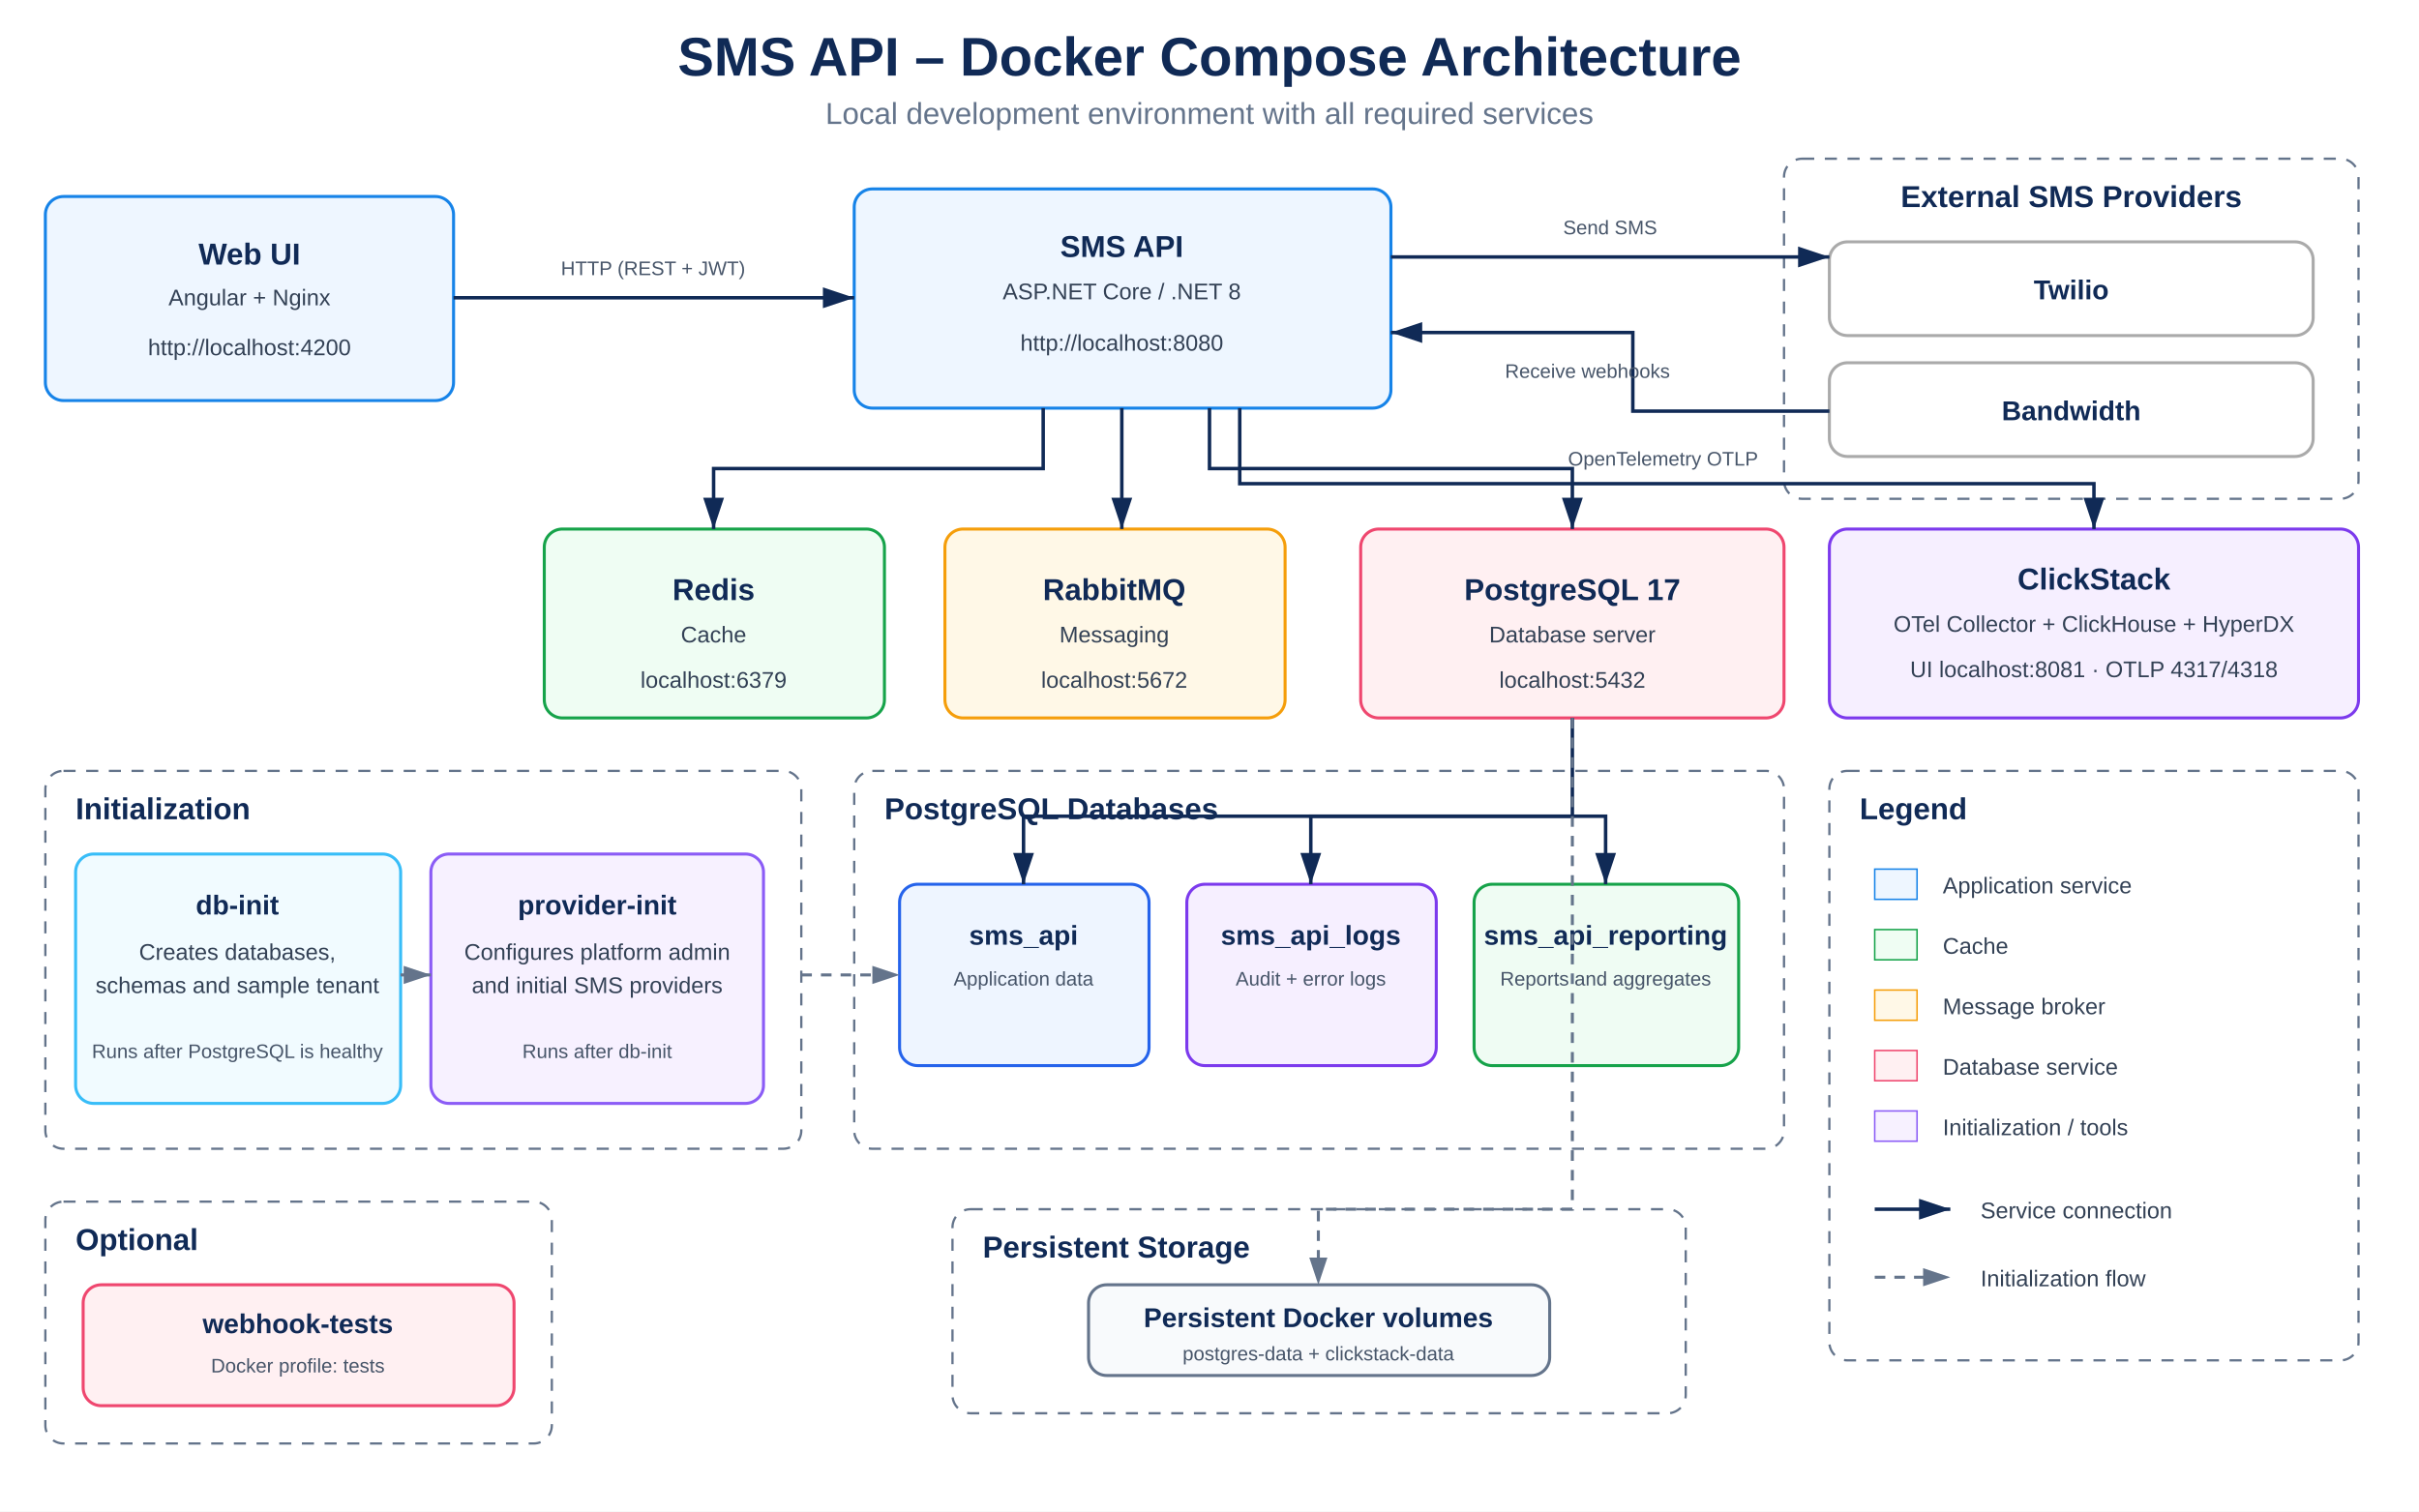
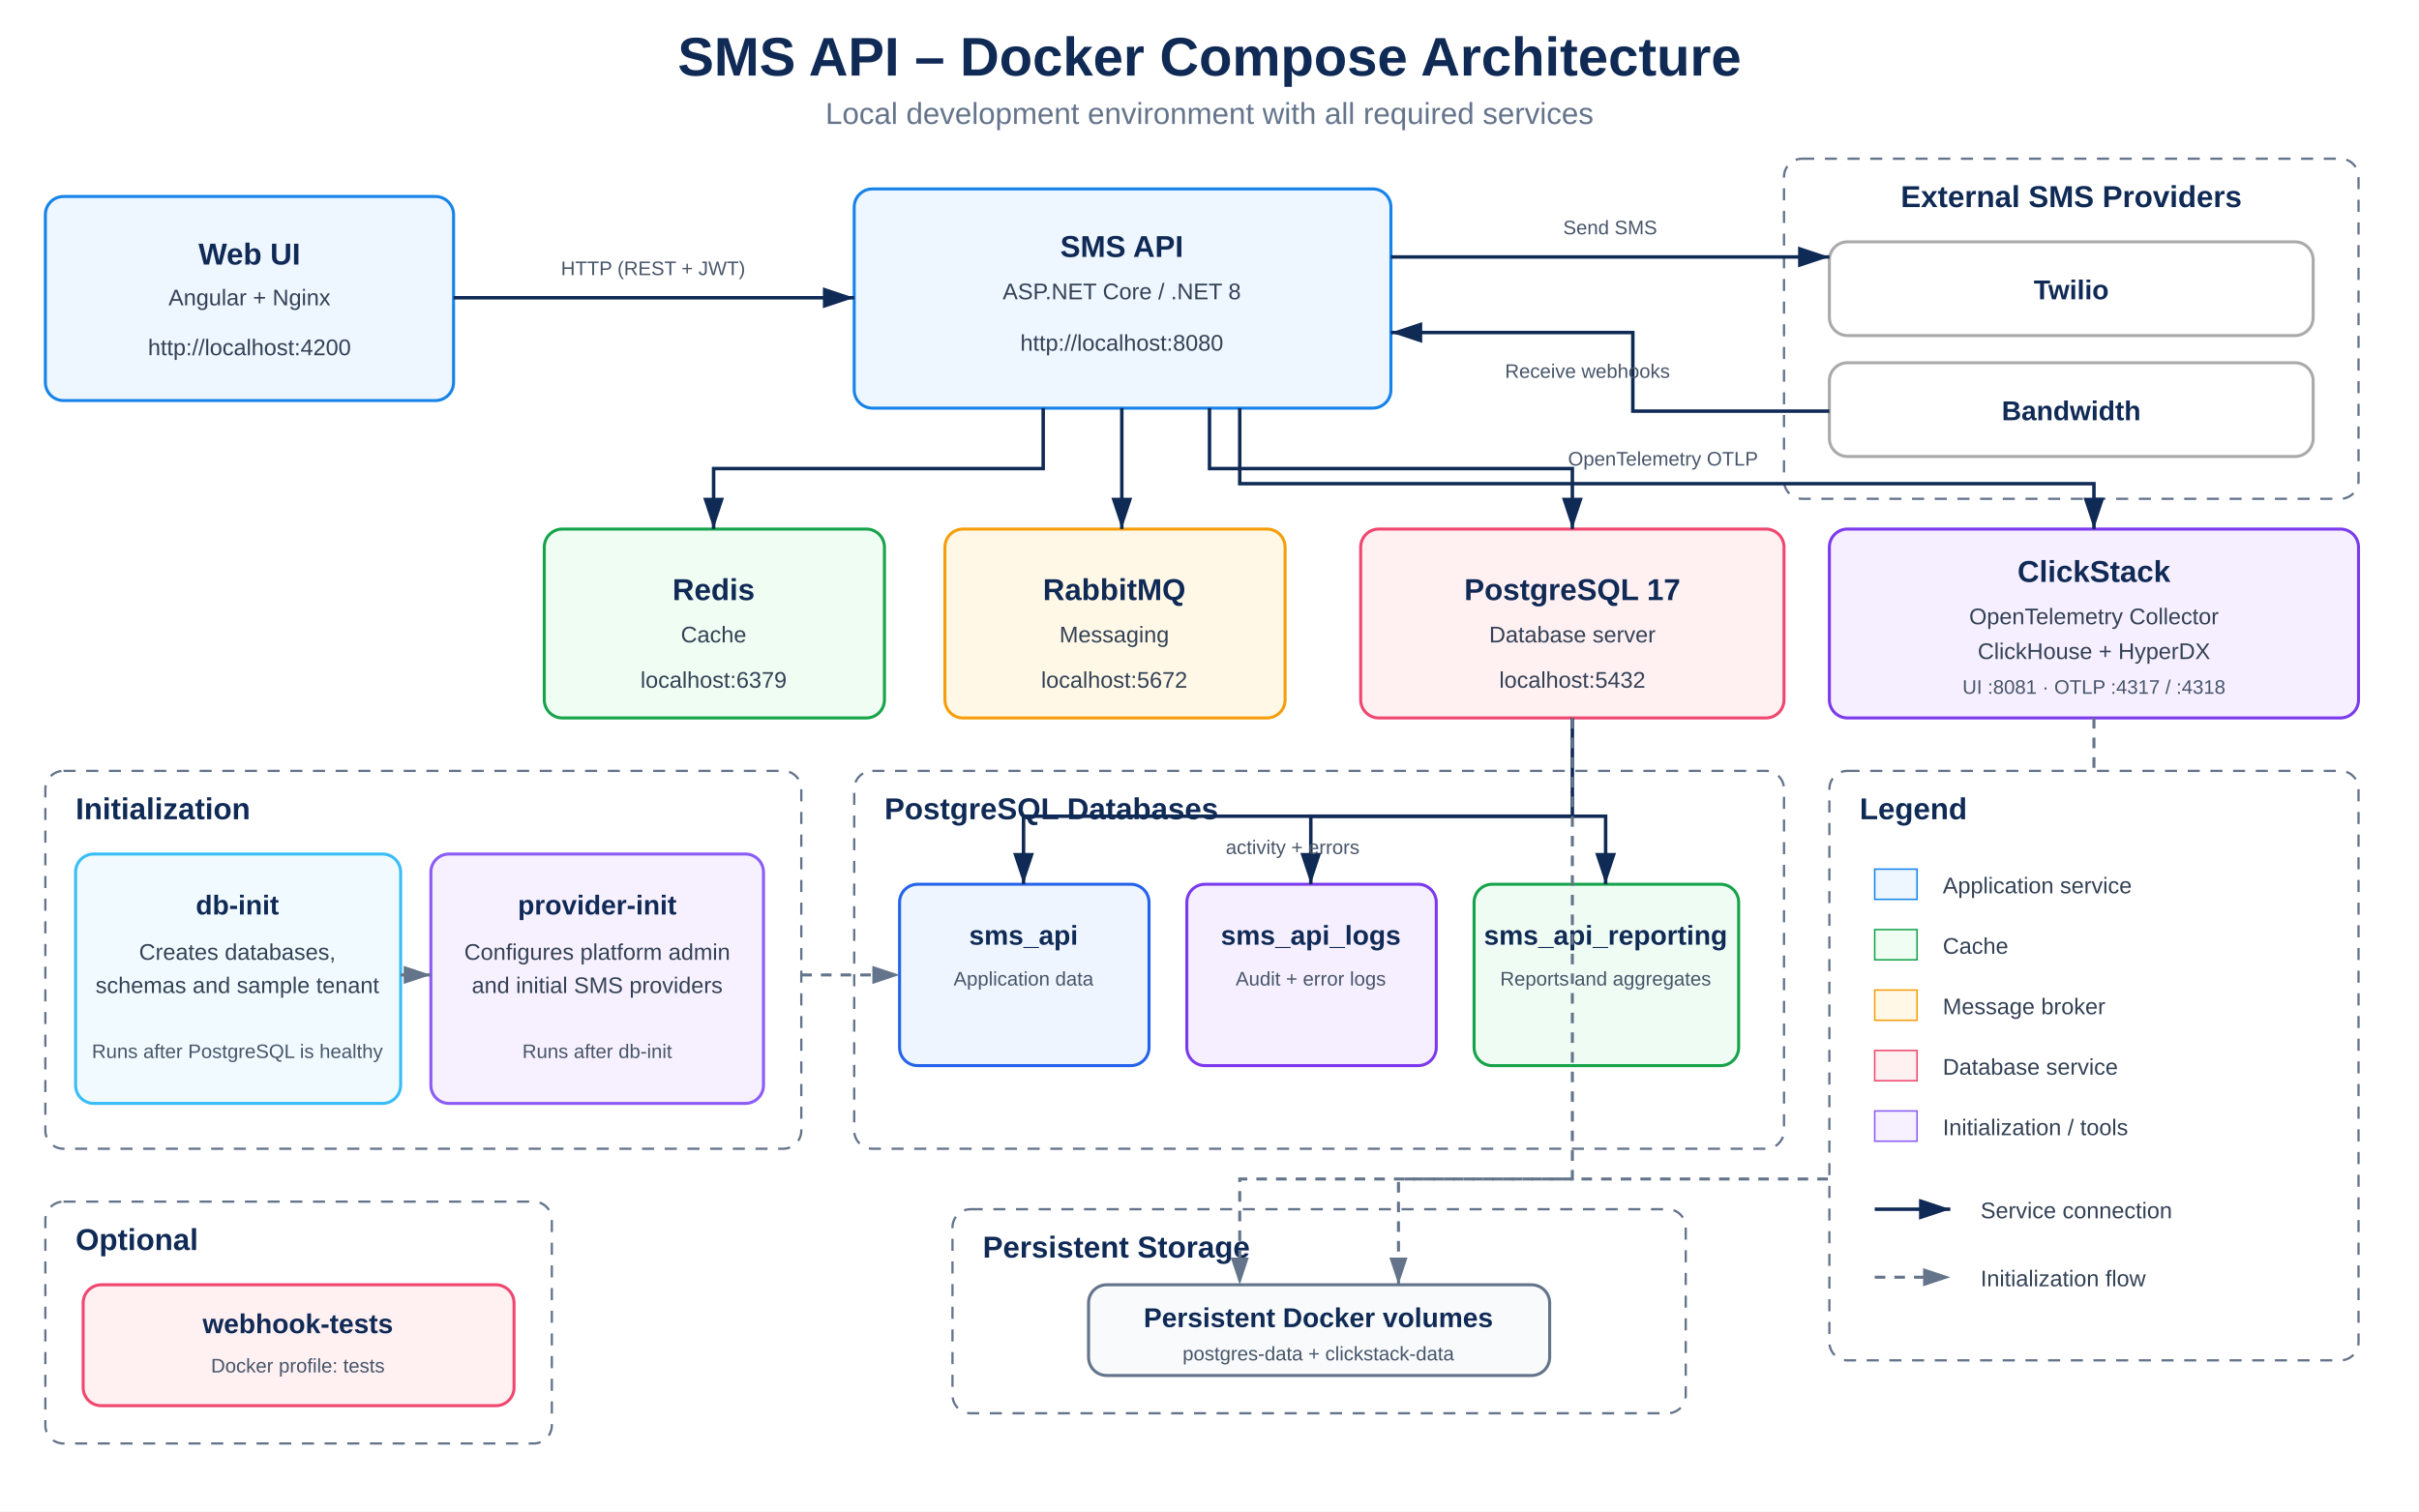
<svg xmlns="http://www.w3.org/2000/svg" width="1600" height="1000" viewBox="0 0 1600 1000">
  <defs>
    <style>
.title{font:700 36px Arial,sans-serif;fill:#102a56}.sub{font:20px Arial,sans-serif;fill:#64748b}.h{font:700 20px Arial,sans-serif;fill:#102a56}.t{font:700 18px Arial,sans-serif;fill:#102a56}.s{font:15px Arial,sans-serif;fill:#334155}.mini{font:13px Arial,sans-serif;fill:#475569}.box{rx:12;ry:12;stroke-width:2}.group{rx:12;ry:12;fill:#fff;stroke:#64748b;stroke-width:1.5;stroke-dasharray:8 7}.line{stroke:#102a56;stroke-width:2.3;fill:none;marker-end:url(#a)}.dash{stroke:#64748b;stroke-width:2;fill:none;stroke-dasharray:7 6;marker-end:url(#g)}
</style>
    <marker id="a" markerWidth="10" markerHeight="10" refX="9" refY="3" orient="auto">
      <path d="M0 0L0 6L9 3z" fill="#102a56" />
    </marker>
    <marker id="g" markerWidth="10" markerHeight="10" refX="9" refY="3" orient="auto">
      <path d="M0 0L0 6L9 3z" fill="#64748b" />
    </marker>
  </defs>
  <rect width="1600" height="1000" fill="#fff" />
  <text x="800" y="50" text-anchor="middle" class="title">SMS API – Docker Compose Architecture</text>
  <text x="800" y="82" text-anchor="middle" class="sub">Local development environment with all required services</text>
  <rect x="30" y="130" width="270" height="135" fill="#eef6ff" stroke="#1683e8" class="box" />
  <text x="165" y="175" text-anchor="middle" class="h">Web UI</text>
  <text x="165" y="202" text-anchor="middle" class="s">Angular + Nginx</text>
  <text x="165" y="235" text-anchor="middle" class="s">http://localhost:4200</text>
  <rect x="565" y="125" width="355" height="145" fill="#eef6ff" stroke="#1683e8" class="box" />
  <text x="742" y="170" text-anchor="middle" class="h">SMS API</text>
  <text x="742" y="198" text-anchor="middle" class="s">ASP.NET Core / .NET 8</text>
  <text x="742" y="232" text-anchor="middle" class="s">http://localhost:8080</text>
  <path d="M300 197H565" class="line" />
  <text x="432" y="182" text-anchor="middle" class="mini">HTTP (REST + JWT)</text>
  <rect x="1180" y="105" width="380" height="225" class="group" />
  <text x="1370" y="137" text-anchor="middle" class="h">External SMS Providers</text>
  <rect x="1210" y="160" width="320" height="62" fill="#fff" stroke="#aaa" class="box" />
  <text x="1370" y="198" text-anchor="middle" class="t">Twilio</text>
  <rect x="1210" y="240" width="320" height="62" fill="#fff" stroke="#aaa" class="box" />
  <text x="1370" y="278" text-anchor="middle" class="t">Bandwidth</text>
  <path d="M920 170H1210" class="line" />
  <text x="1065" y="155" text-anchor="middle" class="mini">Send SMS</text>
  <path d="M1210 272H1080V220H920" class="line" />
  <text x="1050" y="250" text-anchor="middle" class="mini">Receive webhooks</text>
  <rect x="360" y="350" width="225" height="125" fill="#effdf3" stroke="#16a34a" class="box" />
  <text x="472" y="397" text-anchor="middle" class="h">Redis</text>
  <text x="472" y="425" text-anchor="middle" class="s">Cache</text>
  <text x="472" y="455" text-anchor="middle" class="s">localhost:6379</text>
  <rect x="625" y="350" width="225" height="125" fill="#fff8e7" stroke="#f59e0b" class="box" />
  <text x="737" y="397" text-anchor="middle" class="h">RabbitMQ</text>
  <text x="737" y="425" text-anchor="middle" class="s">Messaging</text>
  <text x="737" y="455" text-anchor="middle" class="s">localhost:5672</text>
  <rect x="900" y="350" width="280" height="125" fill="#fff0f2" stroke="#ef476f" class="box" />
  <text x="1040" y="397" text-anchor="middle" class="h">PostgreSQL 17</text>
  <text x="1040" y="425" text-anchor="middle" class="s">Database server</text>
  <text x="1040" y="455" text-anchor="middle" class="s">localhost:5432</text>
  <path d="M690 270V310H472V350" class="line" />
  <path d="M742 270V350" class="line" />
  <path d="M800 270V310H1040V350" class="line" />
  <rect x="1210" y="350" width="350" height="125" fill="#f6efff" stroke="#7c3aed" class="box" />
-   <text x="1385" y="390" text-anchor="middle" class="h">ClickStack</text>
-   <text x="1385" y="418" text-anchor="middle" class="s">OTel Collector + ClickHouse + HyperDX</text>
-   <text x="1385" y="448" text-anchor="middle" class="s">UI localhost:8081 · OTLP 4317/4318</text>
+   <text x="1385" y="385" text-anchor="middle" class="h">ClickStack</text>
+   <text x="1385" y="413" text-anchor="middle" class="s">OpenTelemetry Collector</text>
+   <text x="1385" y="436" text-anchor="middle" class="s">ClickHouse + HyperDX</text>
+   <text x="1385" y="459" text-anchor="middle" class="mini">UI :8081 · OTLP :4317 / :4318</text>
  <path d="M820 270V320H1385V350" class="line" />
  <text x="1100" y="308" text-anchor="middle" class="mini">OpenTelemetry OTLP</text>
  <rect x="30" y="510" width="500" height="250" class="group" />
  <text x="50" y="542" class="h">Initialization</text>
  <rect x="50" y="565" width="215" height="165" fill="#f1fbff" stroke="#38bdf8" class="box" />
  <text x="157" y="605" text-anchor="middle" class="t">db-init</text>
  <text x="157" y="635" text-anchor="middle" class="s">Creates databases,</text>
  <text x="157" y="657" text-anchor="middle" class="s">schemas and sample tenant</text>
  <text x="157" y="700" text-anchor="middle" class="mini">Runs after PostgreSQL is healthy</text>
  <rect x="285" y="565" width="220" height="165" fill="#f7f1ff" stroke="#8b5cf6" class="box" />
  <text x="395" y="605" text-anchor="middle" class="t">provider-init</text>
  <text x="395" y="635" text-anchor="middle" class="s">Configures platform admin</text>
  <text x="395" y="657" text-anchor="middle" class="s">and initial SMS providers</text>
  <text x="395" y="700" text-anchor="middle" class="mini">Runs after db-init</text>
  <rect x="565" y="510" width="615" height="250" class="group" />
  <text x="585" y="542" class="h">PostgreSQL Databases</text>
  <rect x="595" y="585" width="165" height="120" fill="#eef5ff" stroke="#2563eb" class="box" />
  <text x="677" y="625" text-anchor="middle" class="t">sms_api</text>
  <text x="677" y="652" text-anchor="middle" class="mini">Application data</text>
  <rect x="785" y="585" width="165" height="120" fill="#f6efff" stroke="#7c3aed" class="box" />
  <text x="867" y="625" text-anchor="middle" class="t">sms_api_logs</text>
  <text x="867" y="652" text-anchor="middle" class="mini">Audit + error logs</text>
  <rect x="975" y="585" width="175" height="120" fill="#effcf3" stroke="#16a34a" class="box" />
  <text x="1062" y="625" text-anchor="middle" class="t">sms_api_reporting</text>
  <text x="1062" y="652" text-anchor="middle" class="mini">Reports and aggregates</text>
  <path d="M1040 475V540H677V585" class="line" />
  <path d="M1040 540H867V585" class="line" />
  <path d="M1040 540H1062V585" class="line" />
+   <text x="855" y="565" text-anchor="middle" class="mini">activity + errors</text>
  <path d="M265 645H285" class="dash" />
  <path d="M530 645H595" class="dash" />
  <rect x="30" y="795" width="335" height="160" class="group" />
  <text x="50" y="827" class="h">Optional</text>
  <rect x="55" y="850" width="285" height="80" fill="#fff0f2" stroke="#ef476f" class="box" />
  <text x="197" y="882" text-anchor="middle" class="t">webhook-tests</text>
  <text x="197" y="908" text-anchor="middle" class="mini">Docker profile: tests</text>
  <rect x="630" y="800" width="485" height="135" class="group" />
  <text x="650" y="832" class="h">Persistent Storage</text>
  <rect x="720" y="850" width="305" height="60" fill="#f8fafc" stroke="#64748b" class="box" />
  <text x="872" y="878" text-anchor="middle" class="t">Persistent Docker volumes</text>
  <text x="872" y="900" text-anchor="middle" class="mini">postgres-data + clickstack-data</text>
-   <path d="M1040 475V800H872V850" class="dash" />
+   <path d="M1040 475V780H820V850" class="dash" />
+   <path d="M1385 475V780H925V850" class="dash" />
  <rect x="1210" y="510" width="350" height="390" class="group" />
  <text x="1230" y="542" class="h">Legend</text>
  <rect x="1240" y="575" width="28" height="20" fill="#eef6ff" stroke="#1683e8" />
  <text x="1285" y="591" class="s">Application service</text>
  <rect x="1240" y="615" width="28" height="20" fill="#effdf3" stroke="#16a34a" />
  <text x="1285" y="631" class="s">Cache</text>
  <rect x="1240" y="655" width="28" height="20" fill="#fff8e7" stroke="#f59e0b" />
  <text x="1285" y="671" class="s">Message broker</text>
  <rect x="1240" y="695" width="28" height="20" fill="#fff0f2" stroke="#ef476f" />
  <text x="1285" y="711" class="s">Database service</text>
  <rect x="1240" y="735" width="28" height="20" fill="#f7f1ff" stroke="#8b5cf6" />
  <text x="1285" y="751" class="s">Initialization / tools</text>
  <line x1="1240" y1="800" x2="1290" y2="800" class="line" />
  <text x="1310" y="806" class="s">Service connection</text>
  <line x1="1240" y1="845" x2="1290" y2="845" class="dash" />
  <text x="1310" y="851" class="s">Initialization flow</text>
</svg>
